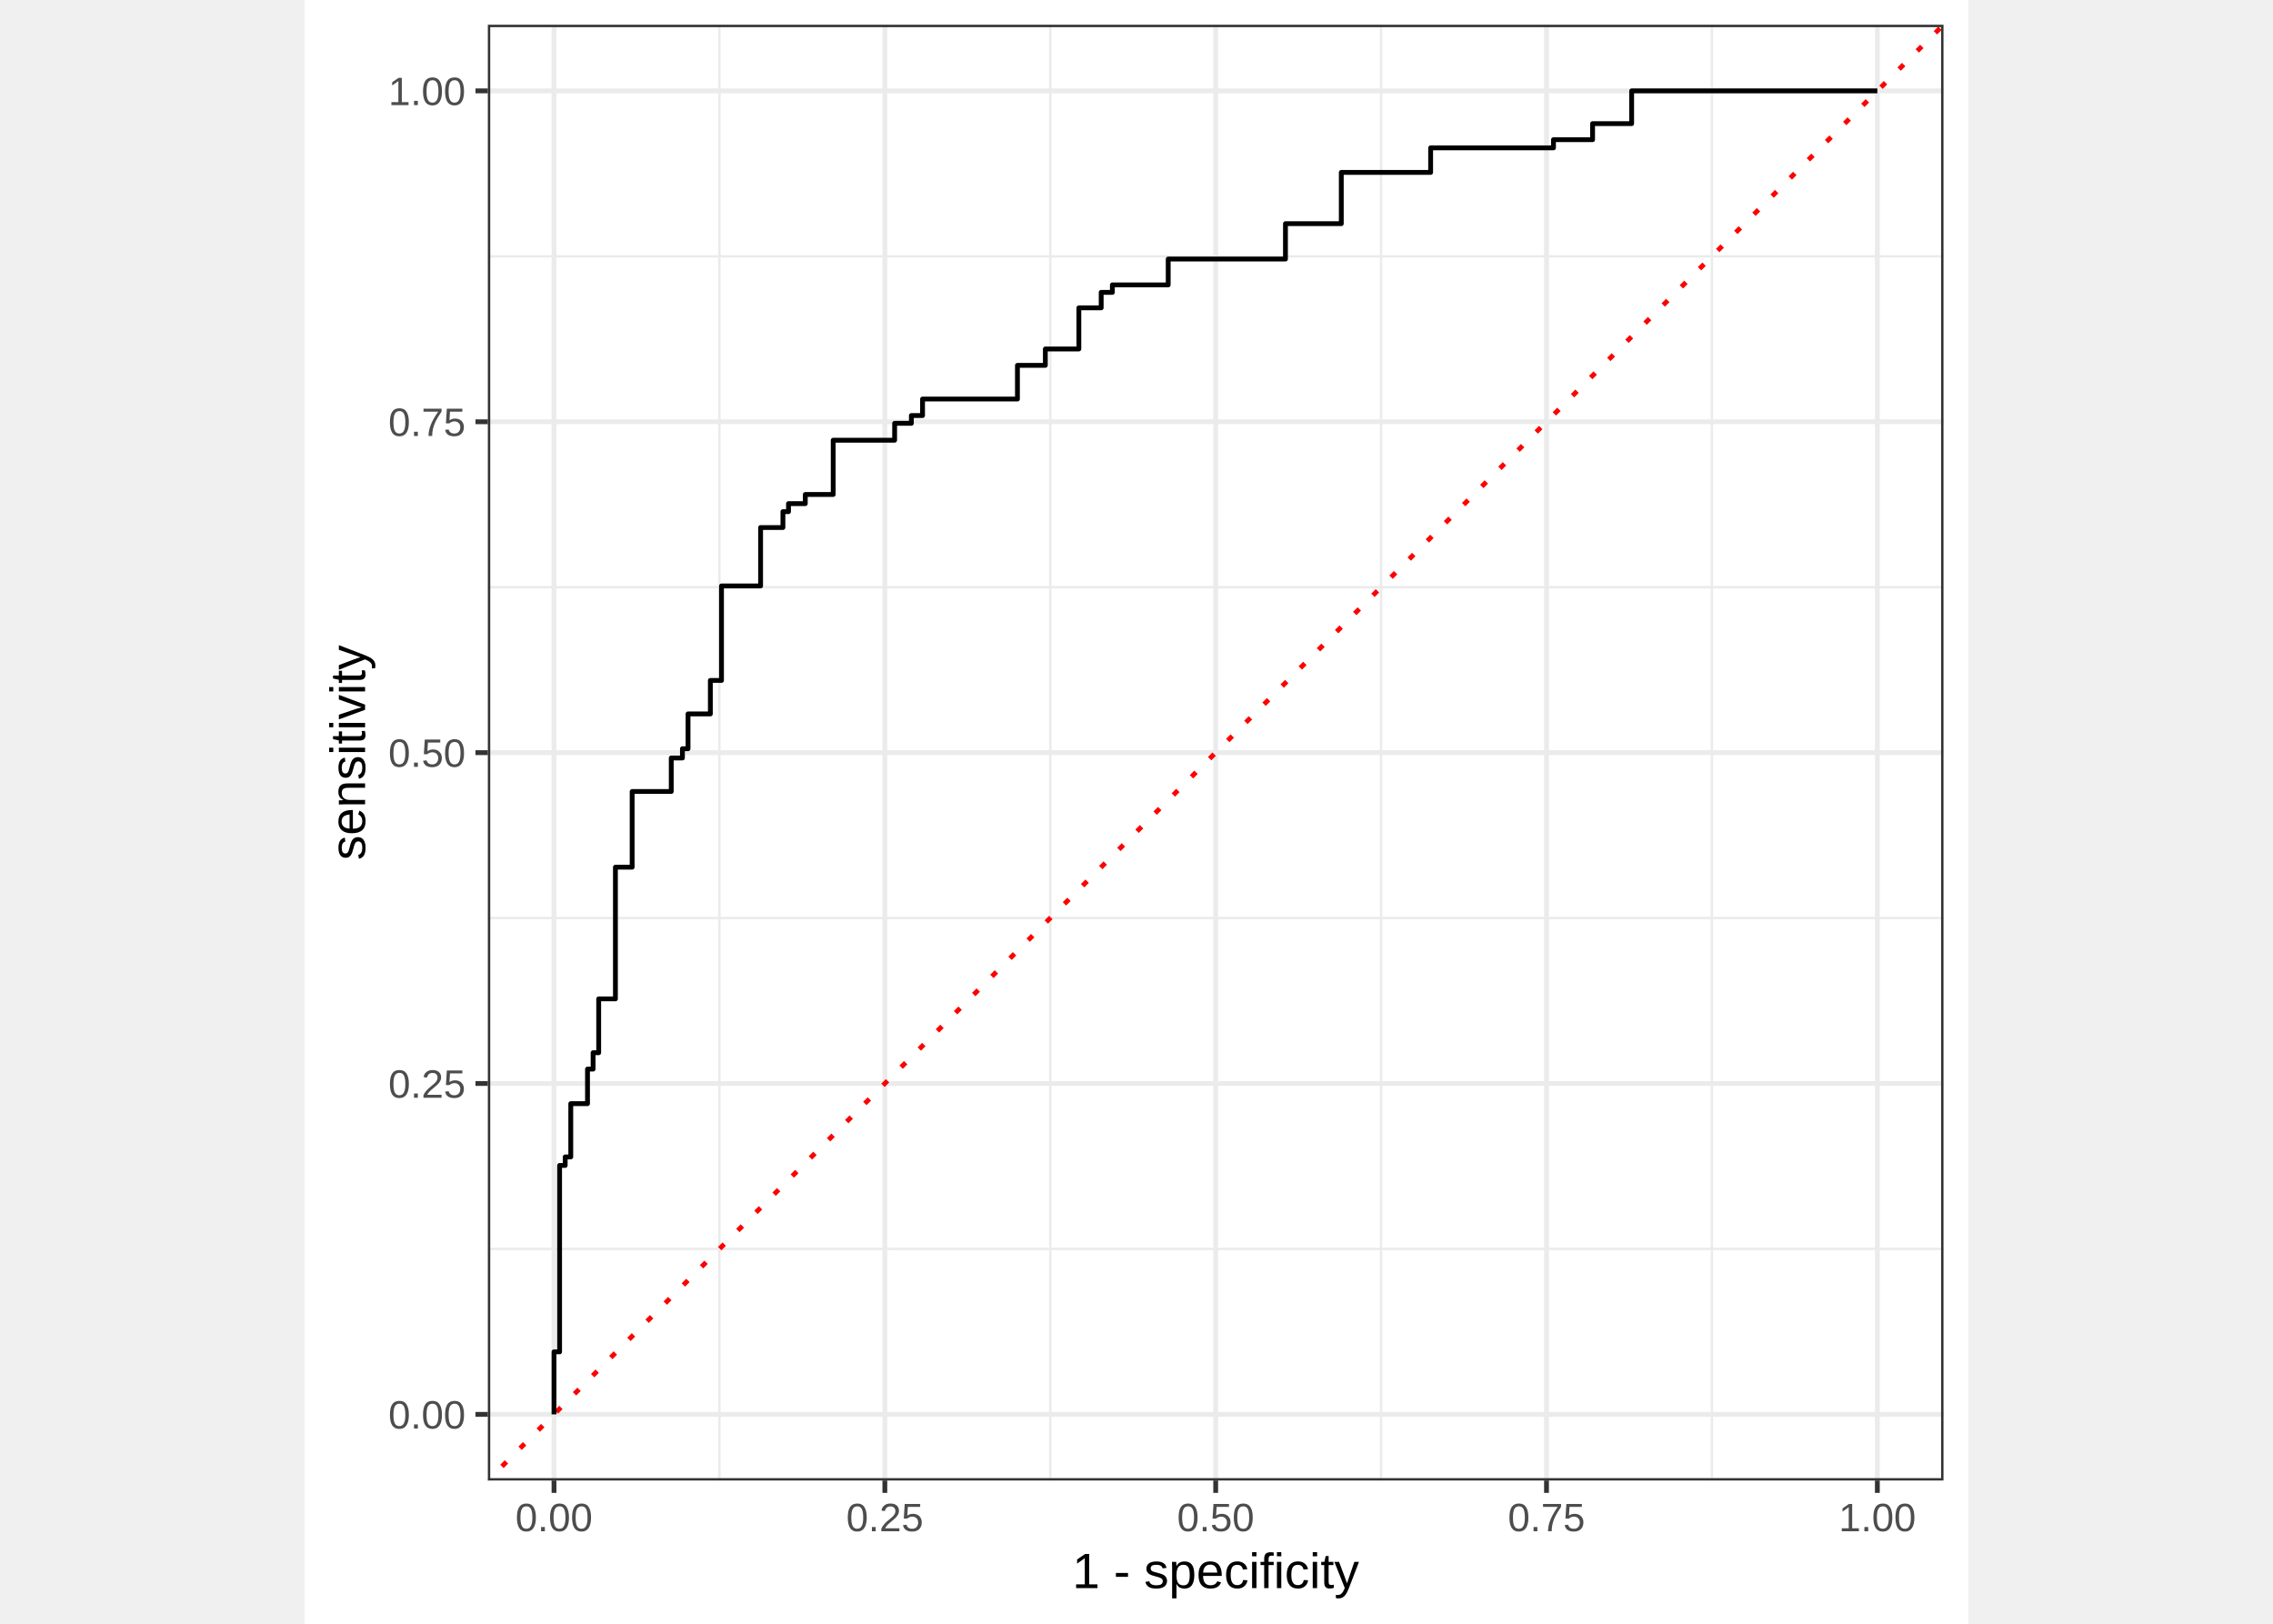
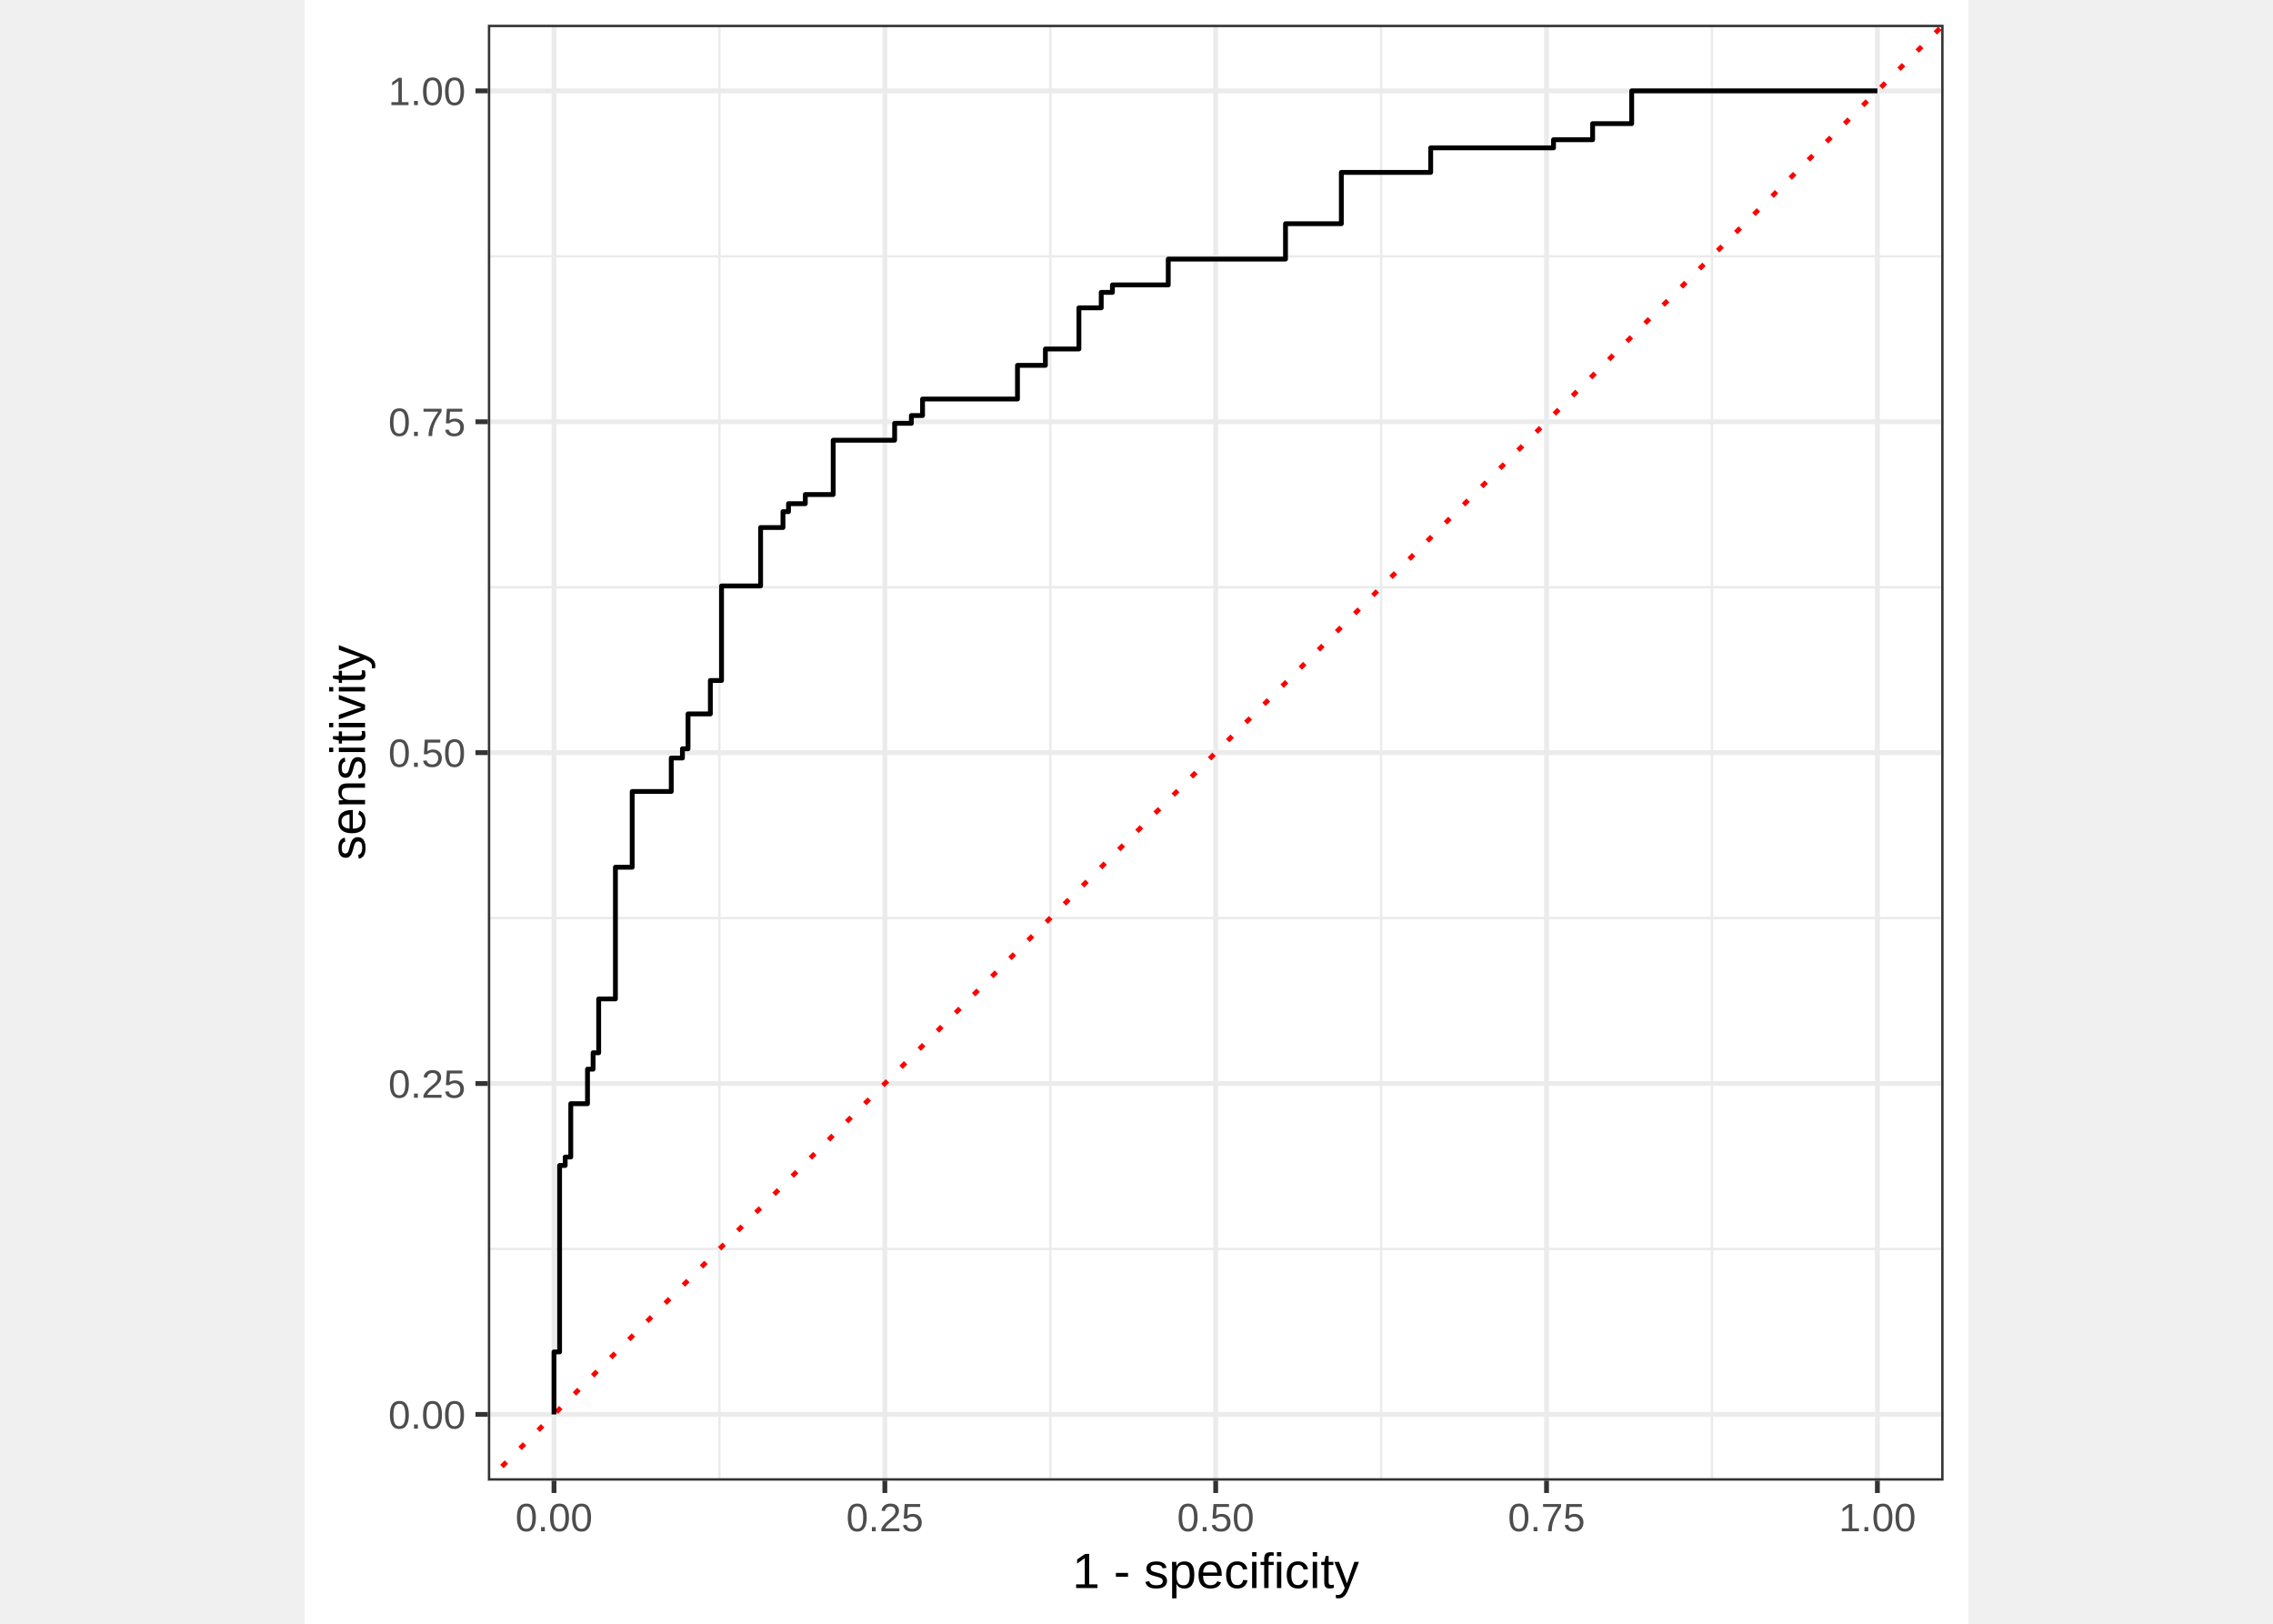
<svg xmlns="http://www.w3.org/2000/svg" class="svglite" width="504.00pt" height="360.00pt" viewBox="0 0 504.00 360.00">
  <defs>
    <style type="text/css">
    .svglite line, .svglite polyline, .svglite polygon, .svglite path, .svglite rect, .svglite circle {
      fill: none;
      stroke: #000000;
      stroke-linecap: round;
      stroke-linejoin: round;
      stroke-miterlimit: 10.00;
    }
    .svglite text {
      white-space: pre;
    }
  </style>
  </defs>
  <rect width="100%" height="100%" style="stroke: none; fill: none;" />
  <defs>
    <clipPath id="cpMC4wMHw1MDQuMDB8MC4wMHwzNjAuMDA=">
      <rect x="0.00" y="0.00" width="504.00" height="360.00" />
    </clipPath>
  </defs>
  <g clip-path="url(#cpMC4wMHw1MDQuMDB8MC4wMHwzNjAuMDA=)">
</g>
  <defs>
-     <clipPath id="cpNjcuNTh8NDM2LjQyfDAuMDB8MzYwLjAw">
-       <rect x="67.58" y="0.00" width="368.84" height="360.00" />
+     <clipPath id="cpNjcuNTZ8NDM2LjQ0fDAuMDB8MzYwLjAw">
+       <rect x="67.56" y="0.00" width="368.87" height="360.00" />
    </clipPath>
  </defs>
-   <g clip-path="url(#cpNjcuNTh8NDM2LjQyfDAuMDB8MzYwLjAw)">
-     <rect x="67.58" y="0.00" width="368.84" height="360.00" style="stroke-width: 1.07; stroke: #FFFFFF; fill: #FFFFFF;" />
+   <g clip-path="url(#cpNjcuNTZ8NDM2LjQ0fDAuMDB8MzYwLjAw)">
+     <rect x="67.56" y="0.00" width="368.87" height="360.00" style="stroke-width: 1.07; stroke: #FFFFFF; fill: #FFFFFF;" />
  </g>
  <g clip-path="url(#cpMC4wMHw1MDQuMDB8MC4wMHwzNjAuMDA=)">
</g>
  <defs>
-     <clipPath id="cpMTA4LjE3fDQzMC45NHw1LjQ4fDMyOC4yNQ==">
-       <rect x="108.17" y="5.48" width="322.77" height="322.77" />
+     <clipPath id="cpMTA4LjE3fDQzMC45Nnw1LjQ4fDMyOC4yNw==">
+       <rect x="108.17" y="5.48" width="322.79" height="322.79" />
    </clipPath>
  </defs>
-   <g clip-path="url(#cpMTA4LjE3fDQzMC45NHw1LjQ4fDMyOC4yNQ==)">
-     <rect x="108.17" y="5.48" width="322.77" height="322.77" style="stroke-width: 1.07; stroke: none; fill: #FFFFFF;" />
-     <polyline points="108.17,276.90 430.94,276.90 " style="stroke-width: 0.53; stroke: #EBEBEB; stroke-linecap: butt;" />
-     <polyline points="108.17,203.54 430.94,203.54 " style="stroke-width: 0.53; stroke: #EBEBEB; stroke-linecap: butt;" />
-     <polyline points="108.17,130.19 430.94,130.19 " style="stroke-width: 0.53; stroke: #EBEBEB; stroke-linecap: butt;" />
-     <polyline points="108.17,56.83 430.94,56.83 " style="stroke-width: 0.53; stroke: #EBEBEB; stroke-linecap: butt;" />
-     <polyline points="159.52,328.25 159.52,5.48 " style="stroke-width: 0.53; stroke: #EBEBEB; stroke-linecap: butt;" />
-     <polyline points="232.88,328.25 232.88,5.48 " style="stroke-width: 0.53; stroke: #EBEBEB; stroke-linecap: butt;" />
-     <polyline points="306.23,328.25 306.23,5.48 " style="stroke-width: 0.53; stroke: #EBEBEB; stroke-linecap: butt;" />
-     <polyline points="379.59,328.25 379.59,5.48 " style="stroke-width: 0.53; stroke: #EBEBEB; stroke-linecap: butt;" />
-     <polyline points="108.17,313.58 430.94,313.58 " style="stroke-width: 1.07; stroke: #EBEBEB; stroke-linecap: butt;" />
-     <polyline points="108.17,240.22 430.94,240.22 " style="stroke-width: 1.07; stroke: #EBEBEB; stroke-linecap: butt;" />
-     <polyline points="108.17,166.87 430.94,166.87 " style="stroke-width: 1.07; stroke: #EBEBEB; stroke-linecap: butt;" />
-     <polyline points="108.17,93.51 430.94,93.51 " style="stroke-width: 1.07; stroke: #EBEBEB; stroke-linecap: butt;" />
-     <polyline points="108.17,20.15 430.94,20.15 " style="stroke-width: 1.07; stroke: #EBEBEB; stroke-linecap: butt;" />
-     <polyline points="122.84,328.25 122.84,5.48 " style="stroke-width: 1.07; stroke: #EBEBEB; stroke-linecap: butt;" />
-     <polyline points="196.20,328.25 196.20,5.48 " style="stroke-width: 1.07; stroke: #EBEBEB; stroke-linecap: butt;" />
-     <polyline points="269.56,328.25 269.56,5.48 " style="stroke-width: 1.07; stroke: #EBEBEB; stroke-linecap: butt;" />
-     <polyline points="342.91,328.25 342.91,5.48 " style="stroke-width: 1.07; stroke: #EBEBEB; stroke-linecap: butt;" />
-     <polyline points="416.27,328.25 416.27,5.48 " style="stroke-width: 1.07; stroke: #EBEBEB; stroke-linecap: butt;" />
-     <line x1="-214.60" y1="651.02" x2="753.71" y2="-317.29" style="stroke-width: 1.07; stroke: #FF0000; stroke-dasharray: 1.42,4.27; stroke-linecap: butt;" />
-     <polyline points="122.84,313.58 122.84,299.72 124.08,299.72 124.08,293.81 124.08,293.81 124.08,291.81 124.08,291.81 124.08,285.89 124.08,285.89 124.08,277.80 124.08,277.80 124.08,273.78 124.08,273.78 124.08,258.39 125.32,258.39 125.32,256.50 126.56,256.50 126.56,244.69 130.27,244.69 130.27,237.03 131.51,237.03 131.51,233.40 132.75,233.40 132.75,225.17 132.75,225.17 132.75,221.46 136.46,221.46 136.46,221.46 136.46,221.46 136.46,219.51 136.46,219.51 136.46,217.45 136.46,217.45 136.46,215.73 136.46,215.73 136.46,205.86 136.46,205.86 136.46,201.91 136.46,201.91 136.46,192.26 140.17,192.26 140.17,188.48 140.17,188.48 140.17,175.48 148.84,175.48 148.84,172.01 148.84,172.01 148.84,168.05 151.32,168.05 151.32,166.00 151.32,166.00 151.32,166.00 152.56,166.00 152.56,158.28 157.51,158.28 157.51,150.86 159.98,150.86 159.98,129.91 168.65,129.91 168.65,128.22 168.65,128.22 168.65,116.96 173.60,116.96 173.60,113.44 174.84,113.44 174.84,111.66 178.56,111.66 178.56,109.63 179.79,109.63 179.79,109.63 181.03,109.63 181.03,109.63 182.27,109.63 182.27,109.63 184.75,109.63 184.75,109.63 184.75,109.63 184.75,107.57 184.75,107.57 184.75,97.60 197.13,97.60 197.13,97.60 198.37,97.60 198.37,93.85 202.08,93.85 202.08,92.13 204.56,92.13 204.56,88.47 225.60,88.47 225.60,81.00 231.79,81.00 231.79,77.37 237.98,77.37 237.98,77.37 239.22,77.37 239.22,68.25 244.17,68.25 244.17,64.82 246.65,64.82 246.65,63.16 255.32,63.16 255.32,63.16 256.56,63.16 256.56,63.16 257.79,63.16 257.79,63.16 259.03,63.16 259.03,57.43 270.17,57.43 270.17,57.43 285.03,57.43 285.03,57.43 285.03,57.43 285.03,55.37 285.03,55.37 285.03,53.57 285.03,53.57 285.03,49.59 293.70,49.59 293.70,49.59 297.41,49.59 297.41,38.22 317.22,38.22 317.22,38.22 317.22,38.22 317.22,38.22 317.22,38.22 317.22,32.78 327.13,32.78 327.13,32.78 330.84,32.78 330.84,32.78 334.56,32.78 334.56,32.78 334.56,32.78 334.56,32.78 344.46,32.78 344.46,30.97 353.13,30.97 353.13,27.41 361.79,27.41 361.79,20.15 392.75,20.15 392.75,20.15 396.46,20.15 396.46,20.15 402.65,20.15 402.65,20.15 411.32,20.15 411.32,20.15 416.27,20.15 416.27,20.15 416.27,20.15 " style="stroke-width: 1.07; stroke-linecap: butt;" />
-     <rect x="108.17" y="5.48" width="322.77" height="322.77" style="stroke-width: 1.07; stroke: #333333;" />
+   <g clip-path="url(#cpMTA4LjE3fDQzMC45Nnw1LjQ4fDMyOC4yNw==)">
+     <rect x="108.17" y="5.48" width="322.79" height="322.79" style="stroke-width: 1.07; stroke: none; fill: #FFFFFF;" />
+     <polyline points="108.17,276.91 430.96,276.91 " style="stroke-width: 0.53; stroke: #EBEBEB; stroke-linecap: butt;" />
+     <polyline points="108.17,203.55 430.96,203.55 " style="stroke-width: 0.53; stroke: #EBEBEB; stroke-linecap: butt;" />
+     <polyline points="108.17,130.19 430.96,130.19 " style="stroke-width: 0.53; stroke: #EBEBEB; stroke-linecap: butt;" />
+     <polyline points="108.17,56.83 430.96,56.83 " style="stroke-width: 0.53; stroke: #EBEBEB; stroke-linecap: butt;" />
+     <polyline points="159.52,328.27 159.52,5.48 " style="stroke-width: 0.53; stroke: #EBEBEB; stroke-linecap: butt;" />
+     <polyline points="232.88,328.27 232.88,5.48 " style="stroke-width: 0.53; stroke: #EBEBEB; stroke-linecap: butt;" />
+     <polyline points="306.24,328.27 306.24,5.48 " style="stroke-width: 0.53; stroke: #EBEBEB; stroke-linecap: butt;" />
+     <polyline points="379.60,328.27 379.60,5.48 " style="stroke-width: 0.53; stroke: #EBEBEB; stroke-linecap: butt;" />
+     <polyline points="108.17,313.59 430.96,313.59 " style="stroke-width: 1.07; stroke: #EBEBEB; stroke-linecap: butt;" />
+     <polyline points="108.17,240.23 430.96,240.23 " style="stroke-width: 1.07; stroke: #EBEBEB; stroke-linecap: butt;" />
+     <polyline points="108.17,166.87 430.96,166.87 " style="stroke-width: 1.07; stroke: #EBEBEB; stroke-linecap: butt;" />
+     <polyline points="108.17,93.51 430.96,93.51 " style="stroke-width: 1.07; stroke: #EBEBEB; stroke-linecap: butt;" />
+     <polyline points="108.17,20.15 430.96,20.15 " style="stroke-width: 1.07; stroke: #EBEBEB; stroke-linecap: butt;" />
+     <polyline points="122.84,328.27 122.84,5.48 " style="stroke-width: 1.07; stroke: #EBEBEB; stroke-linecap: butt;" />
+     <polyline points="196.20,328.27 196.20,5.48 " style="stroke-width: 1.07; stroke: #EBEBEB; stroke-linecap: butt;" />
+     <polyline points="269.56,328.27 269.56,5.48 " style="stroke-width: 1.07; stroke: #EBEBEB; stroke-linecap: butt;" />
+     <polyline points="342.92,328.27 342.92,5.48 " style="stroke-width: 1.07; stroke: #EBEBEB; stroke-linecap: butt;" />
+     <polyline points="416.28,328.27 416.28,5.48 " style="stroke-width: 1.07; stroke: #EBEBEB; stroke-linecap: butt;" />
+     <line x1="-214.62" y1="651.05" x2="753.74" y2="-317.31" style="stroke-width: 1.07; stroke: #FF0000; stroke-dasharray: 1.42,4.27; stroke-linecap: butt;" />
+     <polyline points="122.84,313.59 122.84,299.73 124.08,299.73 124.08,293.82 124.08,293.82 124.08,291.82 124.08,291.82 124.08,285.90 124.08,285.90 124.08,277.81 124.08,277.81 124.08,273.80 124.08,273.80 124.08,258.40 125.32,258.40 125.32,256.52 126.56,256.52 126.56,244.70 130.27,244.70 130.27,237.05 131.51,237.05 131.51,233.41 132.75,233.41 132.75,225.18 132.75,225.18 132.75,221.47 136.46,221.47 136.46,221.47 136.46,221.47 136.46,219.52 136.46,219.52 136.46,217.46 136.46,217.46 136.46,215.74 136.46,215.74 136.46,205.87 136.46,205.87 136.46,201.92 136.46,201.92 136.46,192.27 140.18,192.27 140.18,188.49 140.18,188.49 140.18,175.48 148.84,175.48 148.84,172.01 148.84,172.01 148.84,168.06 151.32,168.06 151.32,166.01 151.32,166.01 151.32,166.01 152.56,166.01 152.56,158.28 157.51,158.28 157.51,150.87 159.99,150.87 159.99,129.91 168.65,129.91 168.65,128.22 168.65,128.22 168.65,116.96 173.61,116.96 173.61,113.44 174.84,113.44 174.84,111.67 178.56,111.67 178.56,109.64 179.80,109.64 179.80,109.64 181.03,109.64 181.03,109.64 182.27,109.64 182.27,109.64 184.75,109.64 184.75,109.64 184.75,109.64 184.75,107.58 184.75,107.58 184.75,97.60 197.13,97.60 197.13,97.60 198.37,97.60 198.37,93.86 202.08,93.86 202.08,92.13 204.56,92.13 204.56,88.47 225.61,88.47 225.61,81.00 231.80,81.00 231.80,77.37 237.99,77.37 237.99,77.37 239.23,77.37 239.23,68.25 244.18,68.25 244.18,64.82 246.66,64.82 246.66,63.17 255.32,63.17 255.32,63.17 256.56,63.17 256.56,63.17 257.80,63.17 257.80,63.17 259.04,63.17 259.04,57.44 270.18,57.44 270.18,57.44 285.04,57.44 285.04,57.44 285.04,57.44 285.04,55.37 285.04,55.37 285.04,53.57 285.04,53.57 285.04,49.60 293.71,49.60 293.71,49.60 297.42,49.60 297.42,38.22 317.23,38.22 317.23,38.22 317.23,38.22 317.23,38.22 317.23,38.22 317.23,32.78 327.14,32.78 327.14,32.78 330.85,32.78 330.85,32.78 334.57,32.78 334.57,32.78 334.57,32.78 334.57,32.78 344.47,32.78 344.47,30.98 353.14,30.98 353.14,27.41 361.80,27.41 361.80,20.15 392.76,20.15 392.76,20.15 396.47,20.15 396.47,20.15 402.66,20.15 402.66,20.15 411.33,20.15 411.33,20.15 416.28,20.15 416.28,20.15 416.28,20.15 " style="stroke-width: 1.07; stroke-linecap: butt;" />
+     <rect x="108.17" y="5.48" width="322.79" height="322.79" style="stroke-width: 1.07; stroke: #333333;" />
  </g>
  <g clip-path="url(#cpMC4wMHw1MDQuMDB8MC4wMHwzNjAuMDA=)">
-     <text x="103.24" y="316.73" text-anchor="end" style="font-size: 8.80px;fill: #4D4D4D; font-family: &quot;Arial&quot;;" textLength="17.13px" lengthAdjust="spacingAndGlyphs">0.00</text>
-     <text x="103.24" y="243.38" text-anchor="end" style="font-size: 8.80px;fill: #4D4D4D; font-family: &quot;Arial&quot;;" textLength="17.13px" lengthAdjust="spacingAndGlyphs">0.25</text>
-     <text x="103.24" y="170.02" text-anchor="end" style="font-size: 8.80px;fill: #4D4D4D; font-family: &quot;Arial&quot;;" textLength="17.13px" lengthAdjust="spacingAndGlyphs">0.50</text>
-     <text x="103.24" y="96.66" text-anchor="end" style="font-size: 8.80px;fill: #4D4D4D; font-family: &quot;Arial&quot;;" textLength="17.13px" lengthAdjust="spacingAndGlyphs">0.75</text>
-     <text x="103.24" y="23.30" text-anchor="end" style="font-size: 8.80px;fill: #4D4D4D; font-family: &quot;Arial&quot;;" textLength="17.13px" lengthAdjust="spacingAndGlyphs">1.00</text>
-     <polyline points="105.43,313.58 108.17,313.58 " style="stroke-width: 1.07; stroke: #333333; stroke-linecap: butt;" />
-     <polyline points="105.43,240.22 108.17,240.22 " style="stroke-width: 1.07; stroke: #333333; stroke-linecap: butt;" />
+     <text x="103.24" y="316.75" text-anchor="end" style="font-size: 8.80px;fill: #4D4D4D; font-family: &quot;Arial&quot;;" textLength="17.13px" lengthAdjust="spacingAndGlyphs">0.00</text>
+     <text x="103.24" y="243.39" text-anchor="end" style="font-size: 8.80px;fill: #4D4D4D; font-family: &quot;Arial&quot;;" textLength="17.13px" lengthAdjust="spacingAndGlyphs">0.25</text>
+     <text x="103.24" y="170.03" text-anchor="end" style="font-size: 8.80px;fill: #4D4D4D; font-family: &quot;Arial&quot;;" textLength="17.13px" lengthAdjust="spacingAndGlyphs">0.50</text>
+     <text x="103.24" y="96.67" text-anchor="end" style="font-size: 8.80px;fill: #4D4D4D; font-family: &quot;Arial&quot;;" textLength="17.13px" lengthAdjust="spacingAndGlyphs">0.75</text>
+     <text x="103.24" y="23.31" text-anchor="end" style="font-size: 8.80px;fill: #4D4D4D; font-family: &quot;Arial&quot;;" textLength="17.13px" lengthAdjust="spacingAndGlyphs">1.00</text>
+     <polyline points="105.43,313.59 108.17,313.59 " style="stroke-width: 1.07; stroke: #333333; stroke-linecap: butt;" />
+     <polyline points="105.43,240.23 108.17,240.23 " style="stroke-width: 1.07; stroke: #333333; stroke-linecap: butt;" />
    <polyline points="105.43,166.87 108.17,166.87 " style="stroke-width: 1.07; stroke: #333333; stroke-linecap: butt;" />
    <polyline points="105.43,93.51 108.17,93.51 " style="stroke-width: 1.07; stroke: #333333; stroke-linecap: butt;" />
    <polyline points="105.43,20.15 108.17,20.15 " style="stroke-width: 1.07; stroke: #333333; stroke-linecap: butt;" />
-     <polyline points="122.84,330.99 122.84,328.25 " style="stroke-width: 1.07; stroke: #333333; stroke-linecap: butt;" />
-     <polyline points="196.20,330.99 196.20,328.25 " style="stroke-width: 1.07; stroke: #333333; stroke-linecap: butt;" />
-     <polyline points="269.56,330.99 269.56,328.25 " style="stroke-width: 1.07; stroke: #333333; stroke-linecap: butt;" />
-     <polyline points="342.91,330.99 342.91,328.25 " style="stroke-width: 1.07; stroke: #333333; stroke-linecap: butt;" />
-     <polyline points="416.27,330.99 416.27,328.25 " style="stroke-width: 1.07; stroke: #333333; stroke-linecap: butt;" />
-     <text x="122.84" y="339.49" text-anchor="middle" style="font-size: 8.80px;fill: #4D4D4D; font-family: &quot;Arial&quot;;" textLength="17.13px" lengthAdjust="spacingAndGlyphs">0.00</text>
-     <text x="196.20" y="339.49" text-anchor="middle" style="font-size: 8.80px;fill: #4D4D4D; font-family: &quot;Arial&quot;;" textLength="17.13px" lengthAdjust="spacingAndGlyphs">0.25</text>
-     <text x="269.56" y="339.49" text-anchor="middle" style="font-size: 8.80px;fill: #4D4D4D; font-family: &quot;Arial&quot;;" textLength="17.13px" lengthAdjust="spacingAndGlyphs">0.50</text>
-     <text x="342.91" y="339.49" text-anchor="middle" style="font-size: 8.80px;fill: #4D4D4D; font-family: &quot;Arial&quot;;" textLength="17.13px" lengthAdjust="spacingAndGlyphs">0.75</text>
-     <text x="416.27" y="339.49" text-anchor="middle" style="font-size: 8.80px;fill: #4D4D4D; font-family: &quot;Arial&quot;;" textLength="17.13px" lengthAdjust="spacingAndGlyphs">1.00</text>
-     <text x="269.56" y="352.10" text-anchor="middle" style="font-size: 11.00px; font-family: &quot;Arial&quot;;" textLength="63.56px" lengthAdjust="spacingAndGlyphs">1 - specificity</text>
-     <text transform="translate(80.95,166.87) rotate(-90)" text-anchor="middle" style="font-size: 11.00px; font-family: &quot;Arial&quot;;" textLength="47.67px" lengthAdjust="spacingAndGlyphs">sensitivity</text>
+     <polyline points="122.84,331.01 122.84,328.27 " style="stroke-width: 1.07; stroke: #333333; stroke-linecap: butt;" />
+     <polyline points="196.20,331.01 196.20,328.27 " style="stroke-width: 1.07; stroke: #333333; stroke-linecap: butt;" />
+     <polyline points="269.56,331.01 269.56,328.27 " style="stroke-width: 1.07; stroke: #333333; stroke-linecap: butt;" />
+     <polyline points="342.92,331.01 342.92,328.27 " style="stroke-width: 1.07; stroke: #333333; stroke-linecap: butt;" />
+     <polyline points="416.28,331.01 416.28,328.27 " style="stroke-width: 1.07; stroke: #333333; stroke-linecap: butt;" />
+     <text x="122.84" y="339.50" text-anchor="middle" style="font-size: 8.80px;fill: #4D4D4D; font-family: &quot;Arial&quot;;" textLength="17.13px" lengthAdjust="spacingAndGlyphs">0.00</text>
+     <text x="196.20" y="339.50" text-anchor="middle" style="font-size: 8.80px;fill: #4D4D4D; font-family: &quot;Arial&quot;;" textLength="17.13px" lengthAdjust="spacingAndGlyphs">0.25</text>
+     <text x="269.56" y="339.50" text-anchor="middle" style="font-size: 8.80px;fill: #4D4D4D; font-family: &quot;Arial&quot;;" textLength="17.13px" lengthAdjust="spacingAndGlyphs">0.50</text>
+     <text x="342.92" y="339.50" text-anchor="middle" style="font-size: 8.80px;fill: #4D4D4D; font-family: &quot;Arial&quot;;" textLength="17.13px" lengthAdjust="spacingAndGlyphs">0.75</text>
+     <text x="416.28" y="339.50" text-anchor="middle" style="font-size: 8.80px;fill: #4D4D4D; font-family: &quot;Arial&quot;;" textLength="17.13px" lengthAdjust="spacingAndGlyphs">1.00</text>
+     <text x="269.56" y="352.09" text-anchor="middle" style="font-size: 11.00px; font-family: &quot;Arial&quot;;" textLength="63.56px" lengthAdjust="spacingAndGlyphs">1 - specificity</text>
+     <text transform="translate(80.94,166.87) rotate(-90)" text-anchor="middle" style="font-size: 11.00px; font-family: &quot;Arial&quot;;" textLength="47.67px" lengthAdjust="spacingAndGlyphs">sensitivity</text>
  </g>
</svg>
